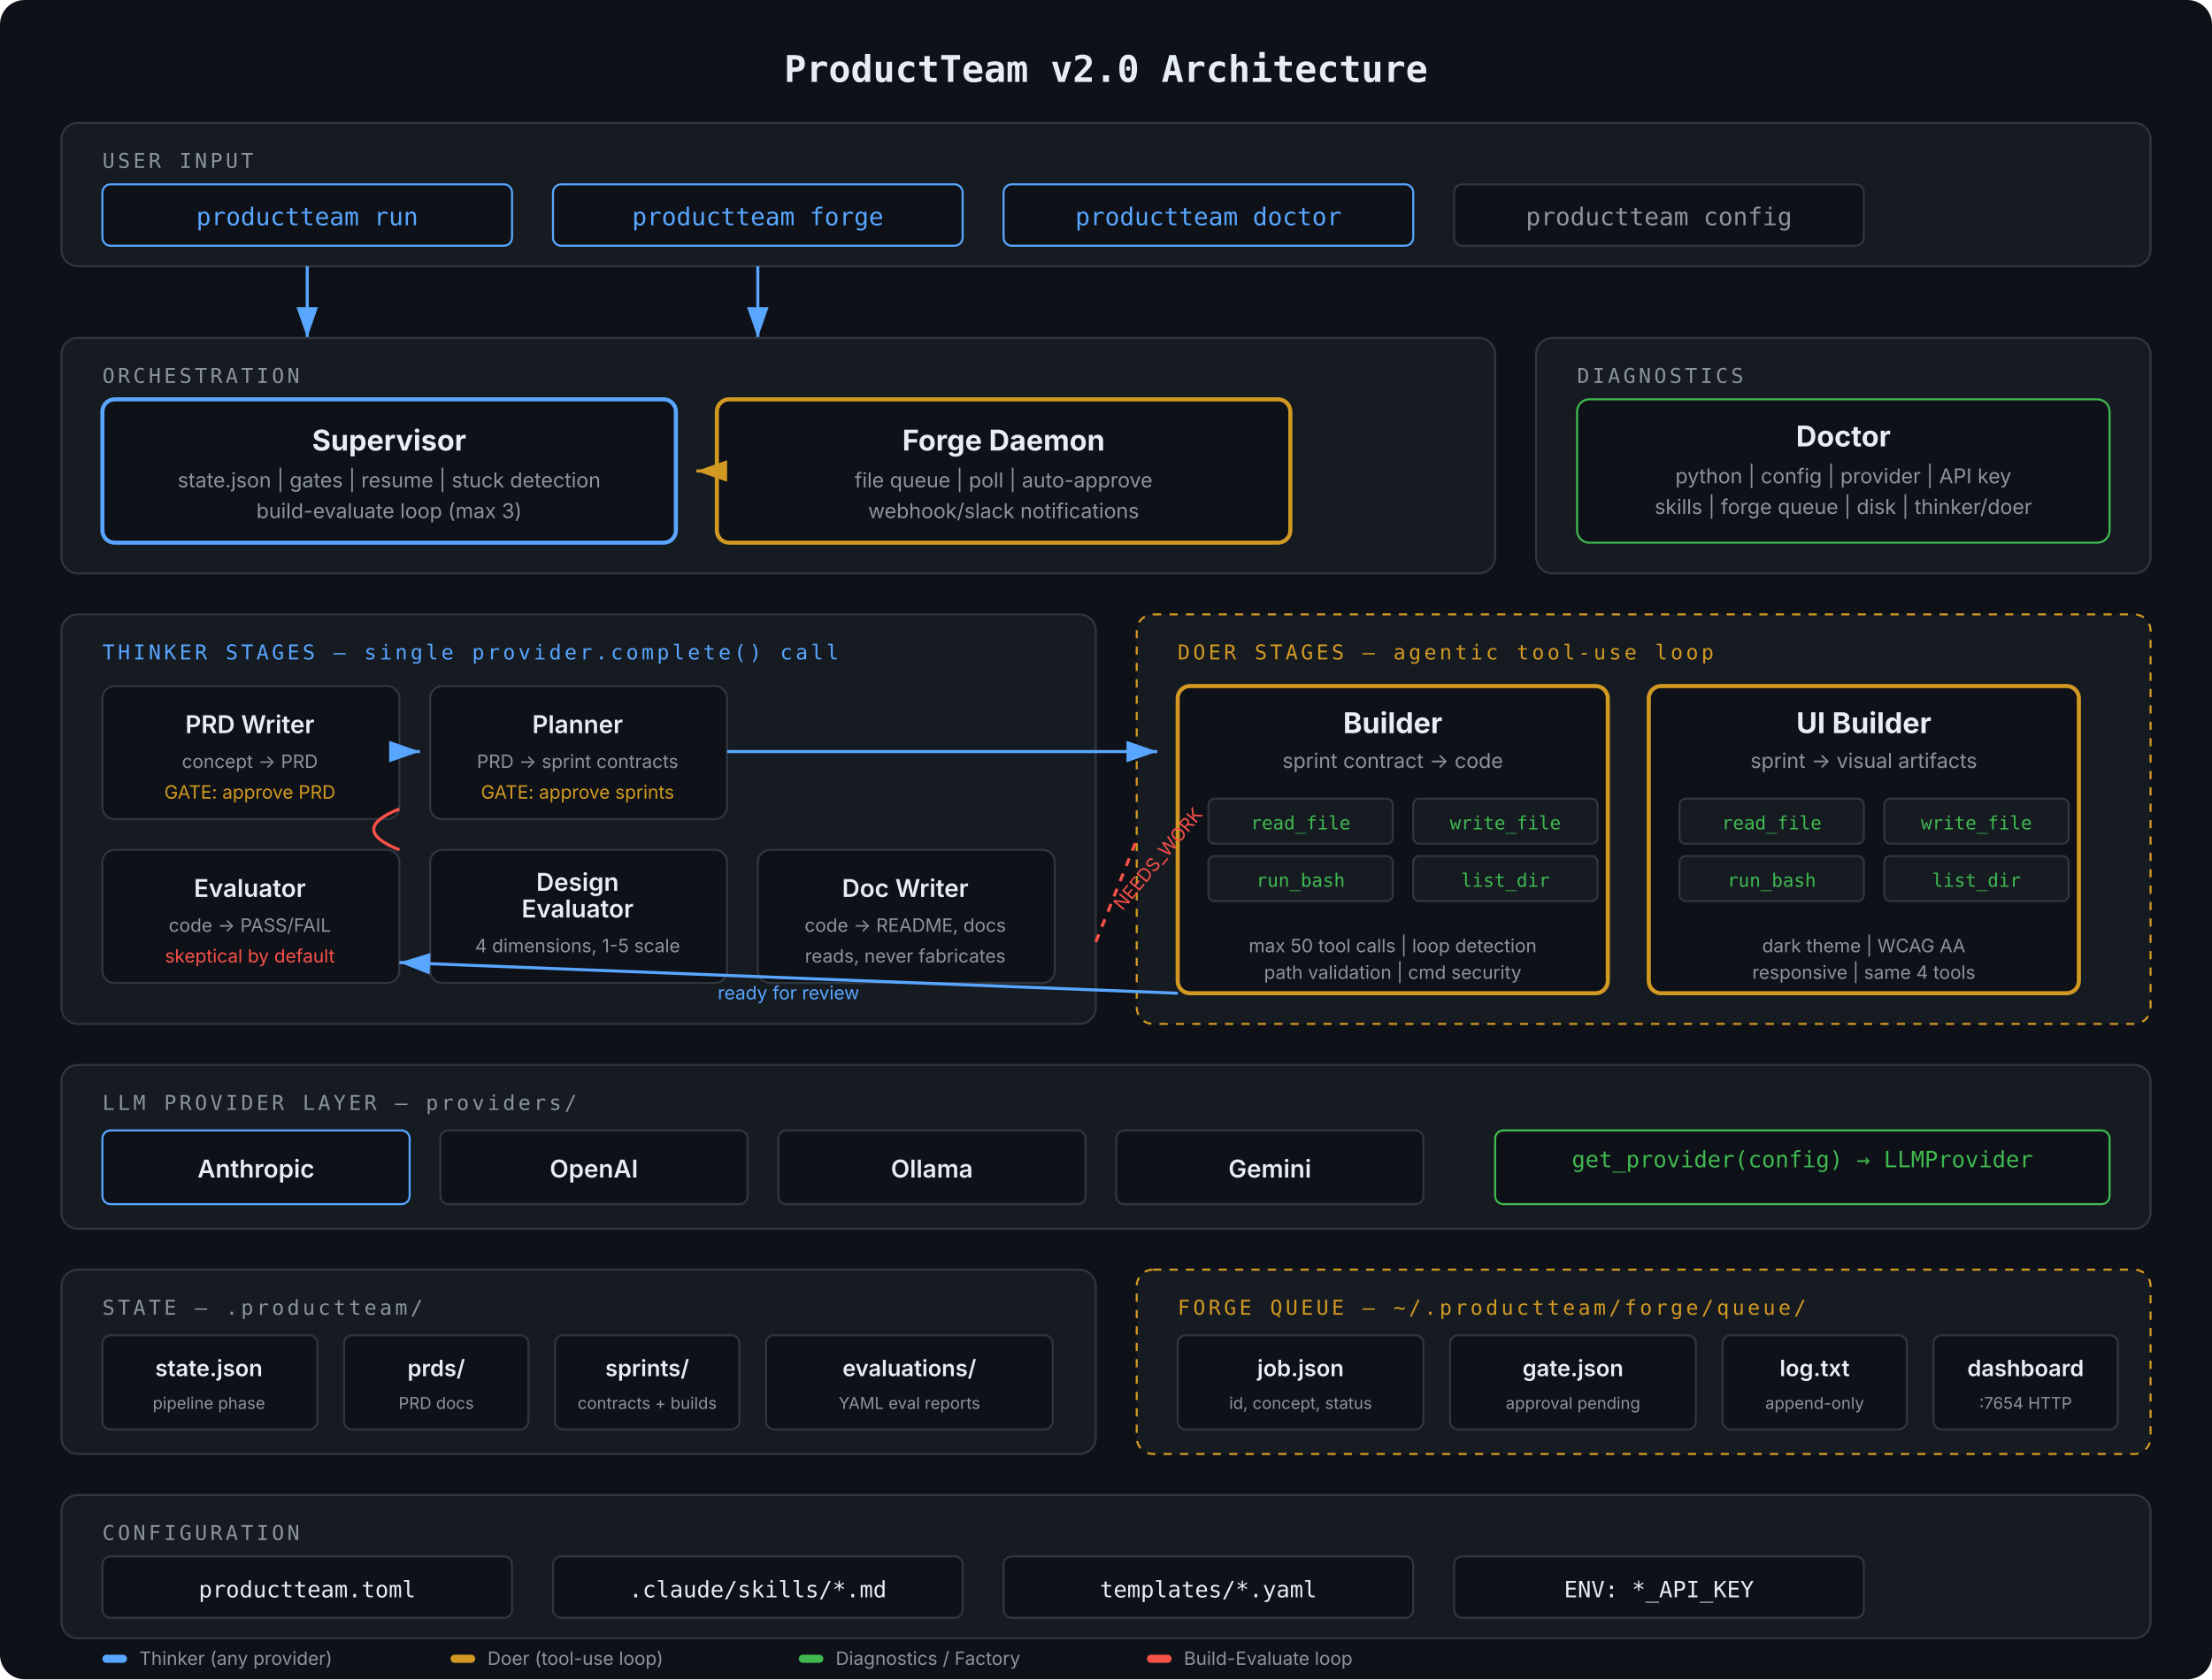
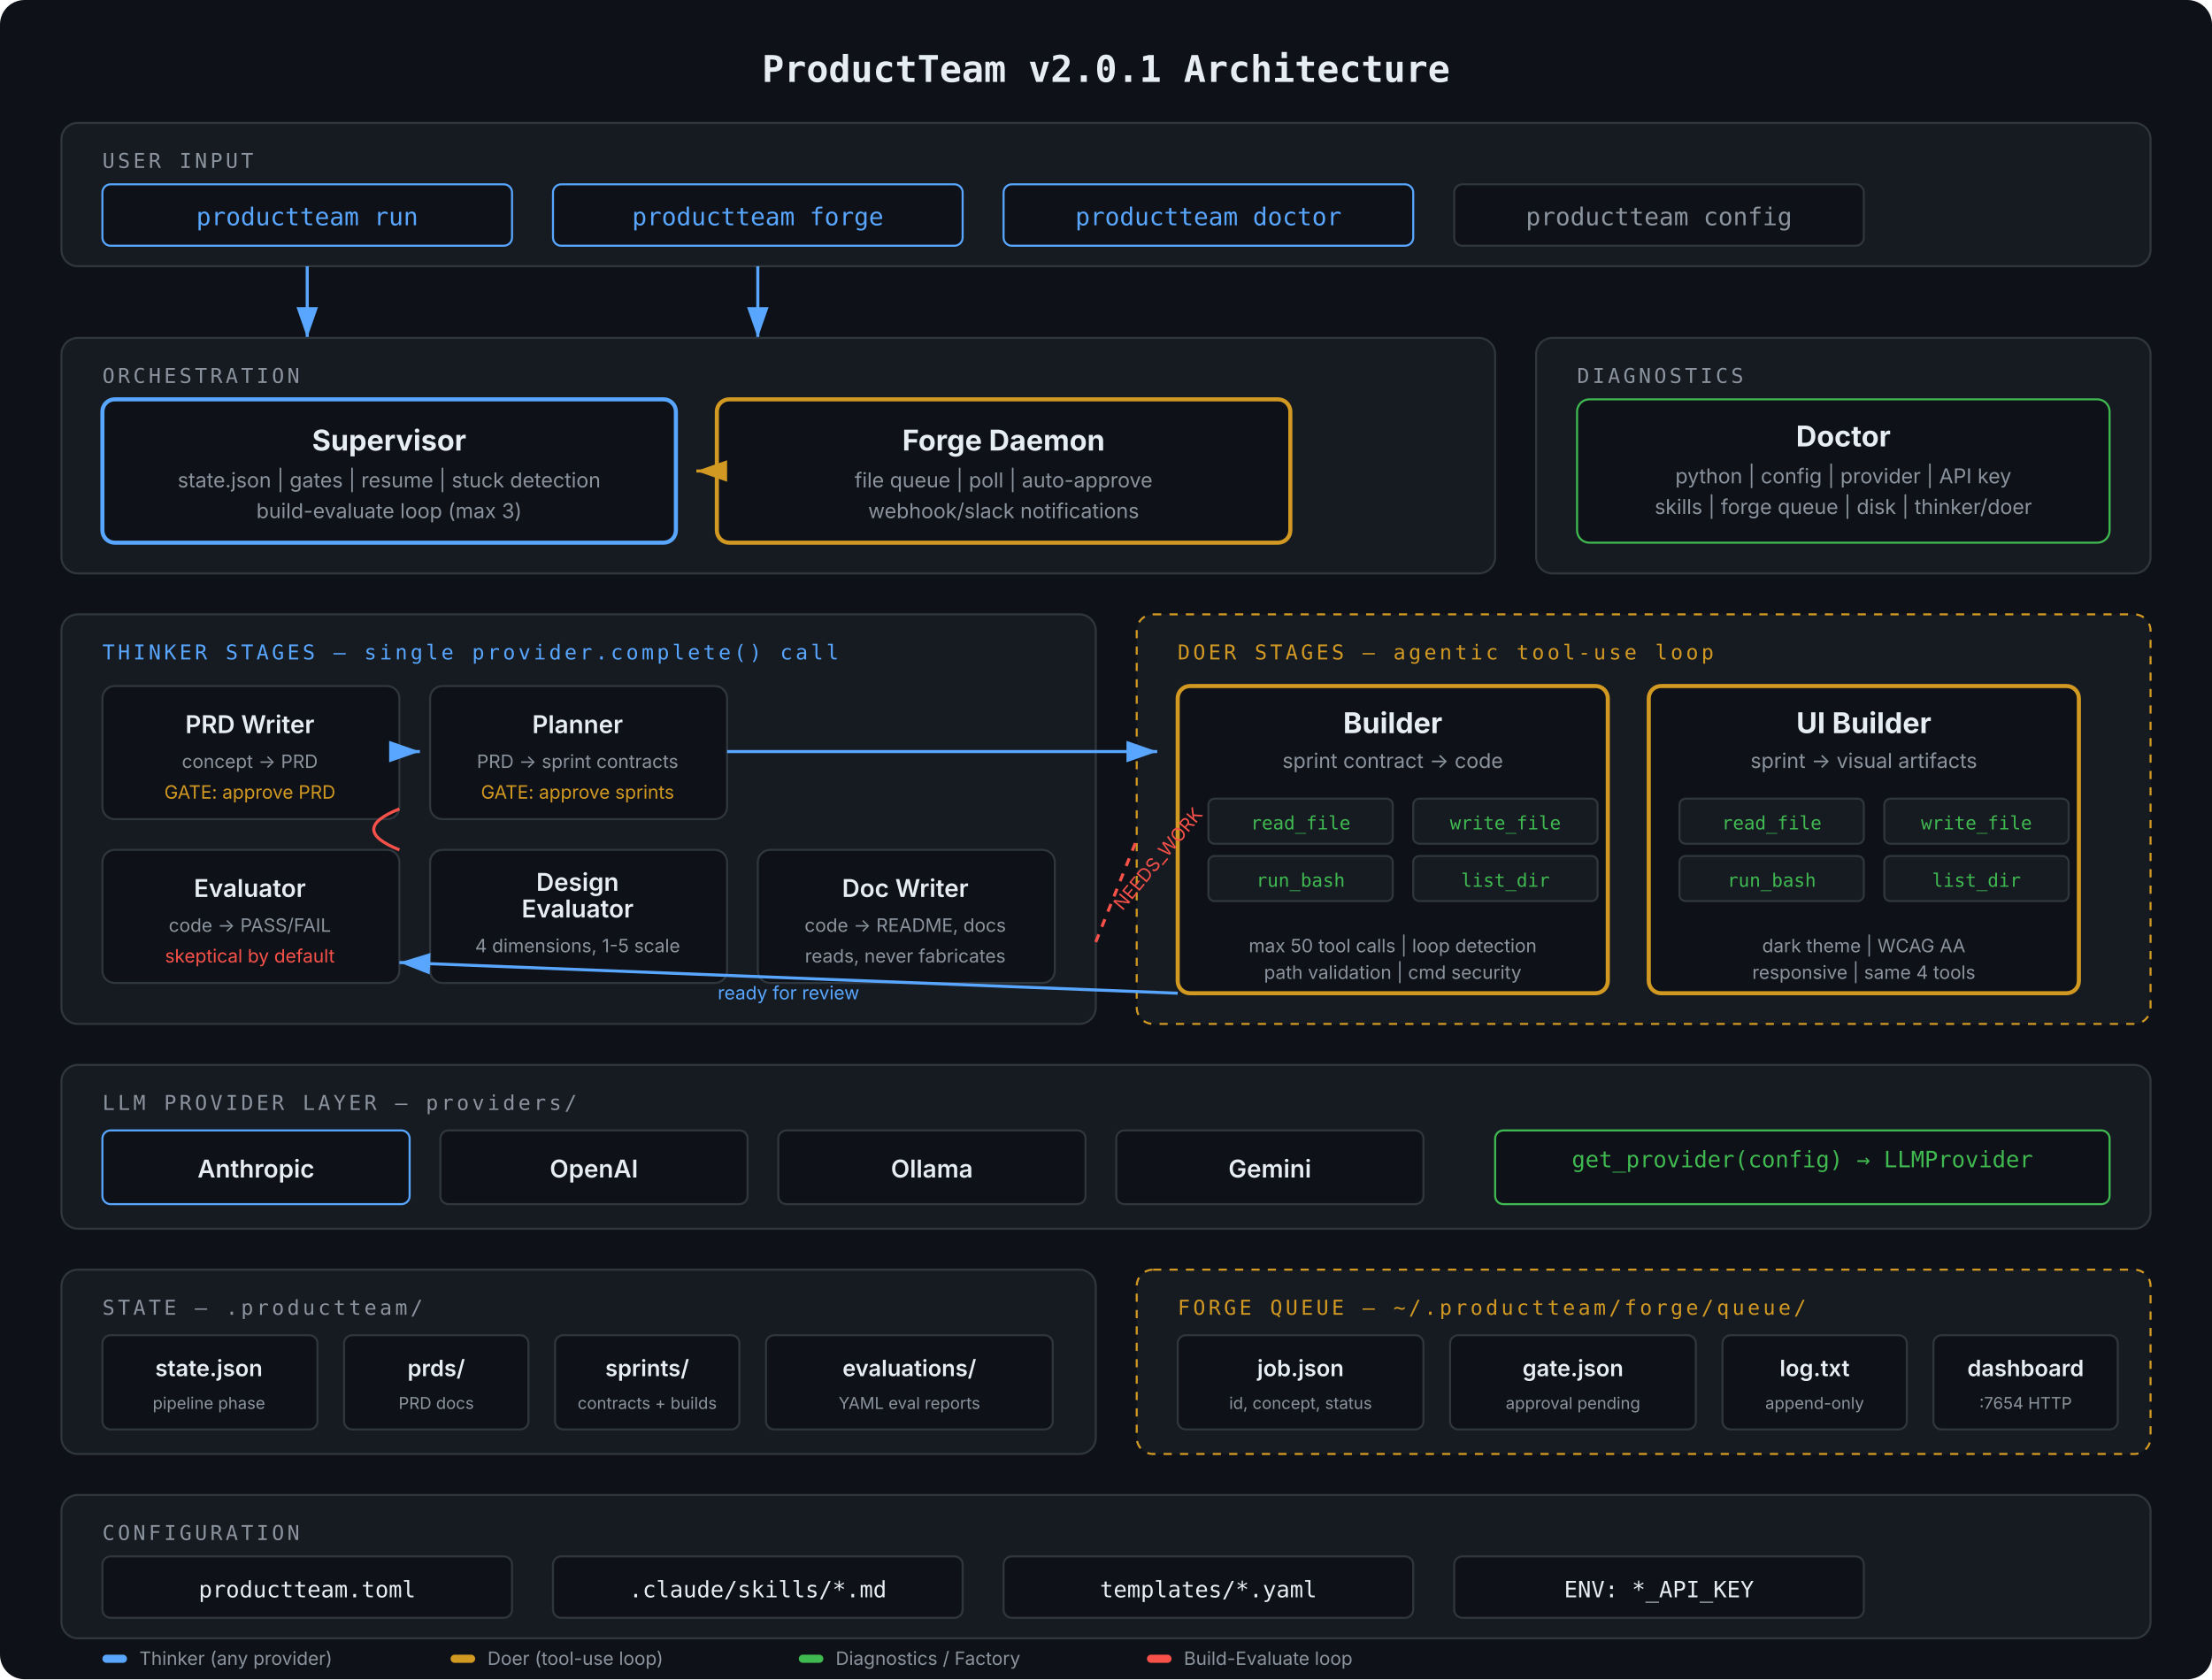
<svg xmlns="http://www.w3.org/2000/svg" viewBox="0 0 1080 820" font-family="-apple-system, BlinkMacSystemFont, 'Segoe UI', sans-serif">
  <defs>
    <marker id="arrow" markerWidth="10" markerHeight="7" refX="10" refY="3.5" orient="auto">
      <polygon points="0 0, 10 3.5, 0 7" fill="#58a6ff" />
    </marker>
    <marker id="arrow-yellow" markerWidth="10" markerHeight="7" refX="10" refY="3.5" orient="auto">
      <polygon points="0 0, 10 3.5, 0 7" fill="#d29922" />
    </marker>
    <marker id="arrow-green" markerWidth="10" markerHeight="7" refX="10" refY="3.5" orient="auto">
      <polygon points="0 0, 10 3.5, 0 7" fill="#3fb950" />
    </marker>
  </defs>
  <rect width="1080" height="820" fill="#0e1117" rx="12" />
-   <text x="540" y="40" text-anchor="middle" fill="#e6edf3" font-size="18" font-weight="700" font-family="'SF Mono', 'Fira Code', monospace">ProductTeam v2.0 Architecture</text>
+   <text x="540" y="40" text-anchor="middle" fill="#e6edf3" font-size="18" font-weight="700" font-family="'SF Mono', 'Fira Code', monospace">ProductTeam v2.0.1 Architecture</text>
  <rect x="30" y="60" width="1020" height="70" rx="8" fill="#161b22" stroke="#30363d" />
  <text x="50" y="82" fill="#8b949e" font-size="10" font-family="'SF Mono', monospace" text-transform="uppercase" letter-spacing="1.5">USER INPUT</text>
  <rect x="50" y="90" width="200" height="30" rx="4" fill="#0e1117" stroke="#58a6ff" />
  <text x="150" y="110" text-anchor="middle" fill="#58a6ff" font-size="12" font-family="'SF Mono', monospace">productteam run</text>
  <rect x="270" y="90" width="200" height="30" rx="4" fill="#0e1117" stroke="#58a6ff" />
  <text x="370" y="110" text-anchor="middle" fill="#58a6ff" font-size="12" font-family="'SF Mono', monospace">productteam forge</text>
  <rect x="490" y="90" width="200" height="30" rx="4" fill="#0e1117" stroke="#58a6ff" />
  <text x="590" y="110" text-anchor="middle" fill="#58a6ff" font-size="12" font-family="'SF Mono', monospace">productteam doctor</text>
  <rect x="710" y="90" width="200" height="30" rx="4" fill="#0e1117" stroke="#30363d" />
  <text x="810" y="110" text-anchor="middle" fill="#8b949e" font-size="12" font-family="'SF Mono', monospace">productteam config</text>
  <line x1="150" y1="130" x2="150" y2="165" stroke="#58a6ff" stroke-width="1.5" marker-end="url(#arrow)" />
  <line x1="370" y1="130" x2="370" y2="165" stroke="#58a6ff" stroke-width="1.5" marker-end="url(#arrow)" />
  <rect x="30" y="165" width="700" height="115" rx="8" fill="#161b22" stroke="#30363d" />
  <text x="50" y="187" fill="#8b949e" font-size="10" font-family="'SF Mono', monospace" letter-spacing="1.5">ORCHESTRATION</text>
  <rect x="50" y="195" width="280" height="70" rx="6" fill="#0e1117" stroke="#58a6ff" stroke-width="2" />
  <text x="190" y="220" text-anchor="middle" fill="#e6edf3" font-size="14" font-weight="700">Supervisor</text>
  <text x="190" y="238" text-anchor="middle" fill="#8b949e" font-size="10">state.json | gates | resume | stuck detection</text>
  <text x="190" y="253" text-anchor="middle" fill="#8b949e" font-size="10">build-evaluate loop (max 3)</text>
  <rect x="350" y="195" width="280" height="70" rx="6" fill="#0e1117" stroke="#d29922" stroke-width="2" />
  <text x="490" y="220" text-anchor="middle" fill="#e6edf3" font-size="14" font-weight="700">Forge Daemon</text>
  <text x="490" y="238" text-anchor="middle" fill="#8b949e" font-size="10">file queue | poll | auto-approve</text>
  <text x="490" y="253" text-anchor="middle" fill="#8b949e" font-size="10">webhook/slack notifications</text>
  <line x1="350" y1="230" x2="340" y2="230" stroke="#d29922" stroke-width="1.5" marker-end="url(#arrow-yellow)" />
  <rect x="750" y="165" width="300" height="115" rx="8" fill="#161b22" stroke="#30363d" />
  <text x="770" y="187" fill="#8b949e" font-size="10" font-family="'SF Mono', monospace" letter-spacing="1.5">DIAGNOSTICS</text>
  <rect x="770" y="195" width="260" height="70" rx="6" fill="#0e1117" stroke="#3fb950" />
  <text x="900" y="218" text-anchor="middle" fill="#e6edf3" font-size="14" font-weight="700">Doctor</text>
  <text x="900" y="236" text-anchor="middle" fill="#8b949e" font-size="10">python | config | provider | API key</text>
  <text x="900" y="251" text-anchor="middle" fill="#8b949e" font-size="10">skills | forge queue | disk | thinker/doer</text>
  <rect x="30" y="300" width="505" height="200" rx="8" fill="#161b22" stroke="#30363d" />
  <text x="50" y="322" fill="#58a6ff" font-size="10" font-family="'SF Mono', monospace" letter-spacing="1.5">THINKER STAGES — single provider.complete() call</text>
  <rect x="50" y="335" width="145" height="65" rx="6" fill="#0e1117" stroke="#30363d" />
  <text x="122" y="358" text-anchor="middle" fill="#e6edf3" font-size="12" font-weight="600">PRD Writer</text>
  <text x="122" y="375" text-anchor="middle" fill="#8b949e" font-size="9">concept → PRD</text>
  <text x="122" y="390" text-anchor="middle" fill="#d29922" font-size="9">GATE: approve PRD</text>
  <rect x="210" y="335" width="145" height="65" rx="6" fill="#0e1117" stroke="#30363d" />
  <text x="282" y="358" text-anchor="middle" fill="#e6edf3" font-size="12" font-weight="600">Planner</text>
  <text x="282" y="375" text-anchor="middle" fill="#8b949e" font-size="9">PRD → sprint contracts</text>
  <text x="282" y="390" text-anchor="middle" fill="#d29922" font-size="9">GATE: approve sprints</text>
  <line x1="195" y1="367" x2="205" y2="367" stroke="#58a6ff" stroke-width="1.5" marker-end="url(#arrow)" />
  <rect x="50" y="415" width="145" height="65" rx="6" fill="#0e1117" stroke="#30363d" />
  <text x="122" y="438" text-anchor="middle" fill="#e6edf3" font-size="12" font-weight="600">Evaluator</text>
  <text x="122" y="455" text-anchor="middle" fill="#8b949e" font-size="9">code → PASS/FAIL</text>
  <text x="122" y="470" text-anchor="middle" fill="#f85149" font-size="9">skeptical by default</text>
  <rect x="210" y="415" width="145" height="65" rx="6" fill="#0e1117" stroke="#30363d" />
  <text x="282" y="435" text-anchor="middle" fill="#e6edf3" font-size="12" font-weight="600">Design</text>
  <text x="282" y="448" text-anchor="middle" fill="#e6edf3" font-size="12" font-weight="600">Evaluator</text>
  <text x="282" y="465" text-anchor="middle" fill="#8b949e" font-size="9">4 dimensions, 1-5 scale</text>
  <rect x="370" y="415" width="145" height="65" rx="6" fill="#0e1117" stroke="#30363d" />
  <text x="442" y="438" text-anchor="middle" fill="#e6edf3" font-size="12" font-weight="600">Doc Writer</text>
  <text x="442" y="455" text-anchor="middle" fill="#8b949e" font-size="9">code → README, docs</text>
  <text x="442" y="470" text-anchor="middle" fill="#8b949e" font-size="9">reads, never fabricates</text>
  <rect x="555" y="300" width="495" height="200" rx="8" fill="#161b22" stroke="#d29922" stroke-dasharray="4,4" />
  <text x="575" y="322" fill="#d29922" font-size="10" font-family="'SF Mono', monospace" letter-spacing="1.5">DOER STAGES — agentic tool-use loop</text>
  <rect x="575" y="335" width="210" height="150" rx="6" fill="#0e1117" stroke="#d29922" stroke-width="2" />
  <text x="680" y="358" text-anchor="middle" fill="#e6edf3" font-size="14" font-weight="700">Builder</text>
  <text x="680" y="375" text-anchor="middle" fill="#8b949e" font-size="10">sprint contract → code</text>
  <rect x="590" y="390" width="90" height="22" rx="3" fill="#161b22" stroke="#30363d" />
  <text x="635" y="405" text-anchor="middle" fill="#3fb950" font-size="9" font-family="'SF Mono', monospace">read_file</text>
  <rect x="690" y="390" width="90" height="22" rx="3" fill="#161b22" stroke="#30363d" />
  <text x="735" y="405" text-anchor="middle" fill="#3fb950" font-size="9" font-family="'SF Mono', monospace">write_file</text>
  <rect x="590" y="418" width="90" height="22" rx="3" fill="#161b22" stroke="#30363d" />
  <text x="635" y="433" text-anchor="middle" fill="#3fb950" font-size="9" font-family="'SF Mono', monospace">run_bash</text>
  <rect x="690" y="418" width="90" height="22" rx="3" fill="#161b22" stroke="#30363d" />
  <text x="735" y="433" text-anchor="middle" fill="#3fb950" font-size="9" font-family="'SF Mono', monospace">list_dir</text>
  <text x="680" y="465" text-anchor="middle" fill="#8b949e" font-size="9">max 50 tool calls | loop detection</text>
  <text x="680" y="478" text-anchor="middle" fill="#8b949e" font-size="9">path validation | cmd security</text>
  <rect x="805" y="335" width="210" height="150" rx="6" fill="#0e1117" stroke="#d29922" stroke-width="2" />
  <text x="910" y="358" text-anchor="middle" fill="#e6edf3" font-size="14" font-weight="700">UI Builder</text>
  <text x="910" y="375" text-anchor="middle" fill="#8b949e" font-size="10">sprint → visual artifacts</text>
  <rect x="820" y="390" width="90" height="22" rx="3" fill="#161b22" stroke="#30363d" />
  <text x="865" y="405" text-anchor="middle" fill="#3fb950" font-size="9" font-family="'SF Mono', monospace">read_file</text>
  <rect x="920" y="390" width="90" height="22" rx="3" fill="#161b22" stroke="#30363d" />
  <text x="965" y="405" text-anchor="middle" fill="#3fb950" font-size="9" font-family="'SF Mono', monospace">write_file</text>
  <rect x="820" y="418" width="90" height="22" rx="3" fill="#161b22" stroke="#30363d" />
  <text x="865" y="433" text-anchor="middle" fill="#3fb950" font-size="9" font-family="'SF Mono', monospace">run_bash</text>
  <rect x="920" y="418" width="90" height="22" rx="3" fill="#161b22" stroke="#30363d" />
  <text x="965" y="433" text-anchor="middle" fill="#3fb950" font-size="9" font-family="'SF Mono', monospace">list_dir</text>
  <text x="910" y="465" text-anchor="middle" fill="#8b949e" font-size="9">dark theme | WCAG AA</text>
  <text x="910" y="478" text-anchor="middle" fill="#8b949e" font-size="9">responsive | same 4 tools</text>
  <path d="M 195 415 Q 170 405 195 395" fill="none" stroke="#f85149" stroke-width="1.5" />
  <line x1="535" y1="460" x2="555" y2="410" stroke="#f85149" stroke-width="1.5" stroke-dasharray="4,4" />
  <text x="548" y="445" fill="#f85149" font-size="9" transform="rotate(-50, 548, 445)">NEEDS_WORK</text>
  <line x1="355" y1="367" x2="565" y2="367" stroke="#58a6ff" stroke-width="1.5" marker-end="url(#arrow)" />
  <line x1="575" y1="485" x2="195" y2="470" stroke="#58a6ff" stroke-width="1.5" marker-end="url(#arrow)" />
  <text x="385" y="488" text-anchor="middle" fill="#58a6ff" font-size="9">ready for review</text>
  <rect x="30" y="520" width="1020" height="80" rx="8" fill="#161b22" stroke="#30363d" />
  <text x="50" y="542" fill="#8b949e" font-size="10" font-family="'SF Mono', monospace" letter-spacing="1.5">LLM PROVIDER LAYER — providers/</text>
  <rect x="50" y="552" width="150" height="36" rx="4" fill="#0e1117" stroke="#58a6ff" />
  <text x="125" y="575" text-anchor="middle" fill="#e6edf3" font-size="12" font-weight="600">Anthropic</text>
  <rect x="215" y="552" width="150" height="36" rx="4" fill="#0e1117" stroke="#30363d" />
  <text x="290" y="575" text-anchor="middle" fill="#e6edf3" font-size="12" font-weight="600">OpenAI</text>
  <rect x="380" y="552" width="150" height="36" rx="4" fill="#0e1117" stroke="#30363d" />
  <text x="455" y="575" text-anchor="middle" fill="#e6edf3" font-size="12" font-weight="600">Ollama</text>
  <rect x="545" y="552" width="150" height="36" rx="4" fill="#0e1117" stroke="#30363d" />
  <text x="620" y="575" text-anchor="middle" fill="#e6edf3" font-size="12" font-weight="600">Gemini</text>
  <rect x="730" y="552" width="300" height="36" rx="4" fill="#0e1117" stroke="#3fb950" />
  <text x="880" y="570" text-anchor="middle" fill="#3fb950" font-size="11" font-family="'SF Mono', monospace">get_provider(config) → LLMProvider</text>
  <rect x="30" y="620" width="505" height="90" rx="8" fill="#161b22" stroke="#30363d" />
  <text x="50" y="642" fill="#8b949e" font-size="10" font-family="'SF Mono', monospace" letter-spacing="1.5">STATE — .productteam/</text>
  <rect x="50" y="652" width="105" height="46" rx="4" fill="#0e1117" stroke="#30363d" />
  <text x="102" y="672" text-anchor="middle" fill="#e6edf3" font-size="11" font-weight="600">state.json</text>
  <text x="102" y="688" text-anchor="middle" fill="#8b949e" font-size="8">pipeline phase</text>
  <rect x="168" y="652" width="90" height="46" rx="4" fill="#0e1117" stroke="#30363d" />
  <text x="213" y="672" text-anchor="middle" fill="#e6edf3" font-size="11" font-weight="600">prds/</text>
  <text x="213" y="688" text-anchor="middle" fill="#8b949e" font-size="8">PRD docs</text>
  <rect x="271" y="652" width="90" height="46" rx="4" fill="#0e1117" stroke="#30363d" />
  <text x="316" y="672" text-anchor="middle" fill="#e6edf3" font-size="11" font-weight="600">sprints/</text>
  <text x="316" y="688" text-anchor="middle" fill="#8b949e" font-size="8">contracts + builds</text>
  <rect x="374" y="652" width="140" height="46" rx="4" fill="#0e1117" stroke="#30363d" />
  <text x="444" y="672" text-anchor="middle" fill="#e6edf3" font-size="11" font-weight="600">evaluations/</text>
  <text x="444" y="688" text-anchor="middle" fill="#8b949e" font-size="8">YAML eval reports</text>
  <rect x="555" y="620" width="495" height="90" rx="8" fill="#161b22" stroke="#d29922" stroke-dasharray="4,4" />
  <text x="575" y="642" fill="#d29922" font-size="10" font-family="'SF Mono', monospace" letter-spacing="1.5">FORGE QUEUE — ~/.productteam/forge/queue/</text>
  <rect x="575" y="652" width="120" height="46" rx="4" fill="#0e1117" stroke="#30363d" />
  <text x="635" y="672" text-anchor="middle" fill="#e6edf3" font-size="11" font-weight="600">job.json</text>
  <text x="635" y="688" text-anchor="middle" fill="#8b949e" font-size="8">id, concept, status</text>
  <rect x="708" y="652" width="120" height="46" rx="4" fill="#0e1117" stroke="#30363d" />
  <text x="768" y="672" text-anchor="middle" fill="#e6edf3" font-size="11" font-weight="600">gate.json</text>
  <text x="768" y="688" text-anchor="middle" fill="#8b949e" font-size="8">approval pending</text>
  <rect x="841" y="652" width="90" height="46" rx="4" fill="#0e1117" stroke="#30363d" />
  <text x="886" y="672" text-anchor="middle" fill="#e6edf3" font-size="11" font-weight="600">log.txt</text>
  <text x="886" y="688" text-anchor="middle" fill="#8b949e" font-size="8">append-only</text>
  <rect x="944" y="652" width="90" height="46" rx="4" fill="#0e1117" stroke="#30363d" />
  <text x="989" y="672" text-anchor="middle" fill="#e6edf3" font-size="11" font-weight="600">dashboard</text>
  <text x="989" y="688" text-anchor="middle" fill="#8b949e" font-size="8">:7654 HTTP</text>
  <rect x="30" y="730" width="1020" height="70" rx="8" fill="#161b22" stroke="#30363d" />
  <text x="50" y="752" fill="#8b949e" font-size="10" font-family="'SF Mono', monospace" letter-spacing="1.5">CONFIGURATION</text>
  <rect x="50" y="760" width="200" height="30" rx="4" fill="#0e1117" stroke="#30363d" />
  <text x="150" y="780" text-anchor="middle" fill="#e6edf3" font-size="11" font-family="'SF Mono', monospace">productteam.toml</text>
  <rect x="270" y="760" width="200" height="30" rx="4" fill="#0e1117" stroke="#30363d" />
  <text x="370" y="780" text-anchor="middle" fill="#e6edf3" font-size="11" font-family="'SF Mono', monospace">.claude/skills/*.md</text>
  <rect x="490" y="760" width="200" height="30" rx="4" fill="#0e1117" stroke="#30363d" />
  <text x="590" y="780" text-anchor="middle" fill="#e6edf3" font-size="11" font-family="'SF Mono', monospace">templates/*.yaml</text>
  <rect x="710" y="760" width="200" height="30" rx="4" fill="#0e1117" stroke="#30363d" />
  <text x="810" y="780" text-anchor="middle" fill="#e6edf3" font-size="11" font-family="'SF Mono', monospace">ENV: *_API_KEY</text>
  <rect x="50" y="808" width="12" height="4" rx="2" fill="#58a6ff" />
  <text x="68" y="813" fill="#8b949e" font-size="9">Thinker (any provider)</text>
  <rect x="220" y="808" width="12" height="4" rx="2" fill="#d29922" />
  <text x="238" y="813" fill="#8b949e" font-size="9">Doer (tool-use loop)</text>
  <rect x="390" y="808" width="12" height="4" rx="2" fill="#3fb950" />
  <text x="408" y="813" fill="#8b949e" font-size="9">Diagnostics / Factory</text>
  <rect x="560" y="808" width="12" height="4" rx="2" fill="#f85149" />
  <text x="578" y="813" fill="#8b949e" font-size="9">Build-Evaluate loop</text>
</svg>
